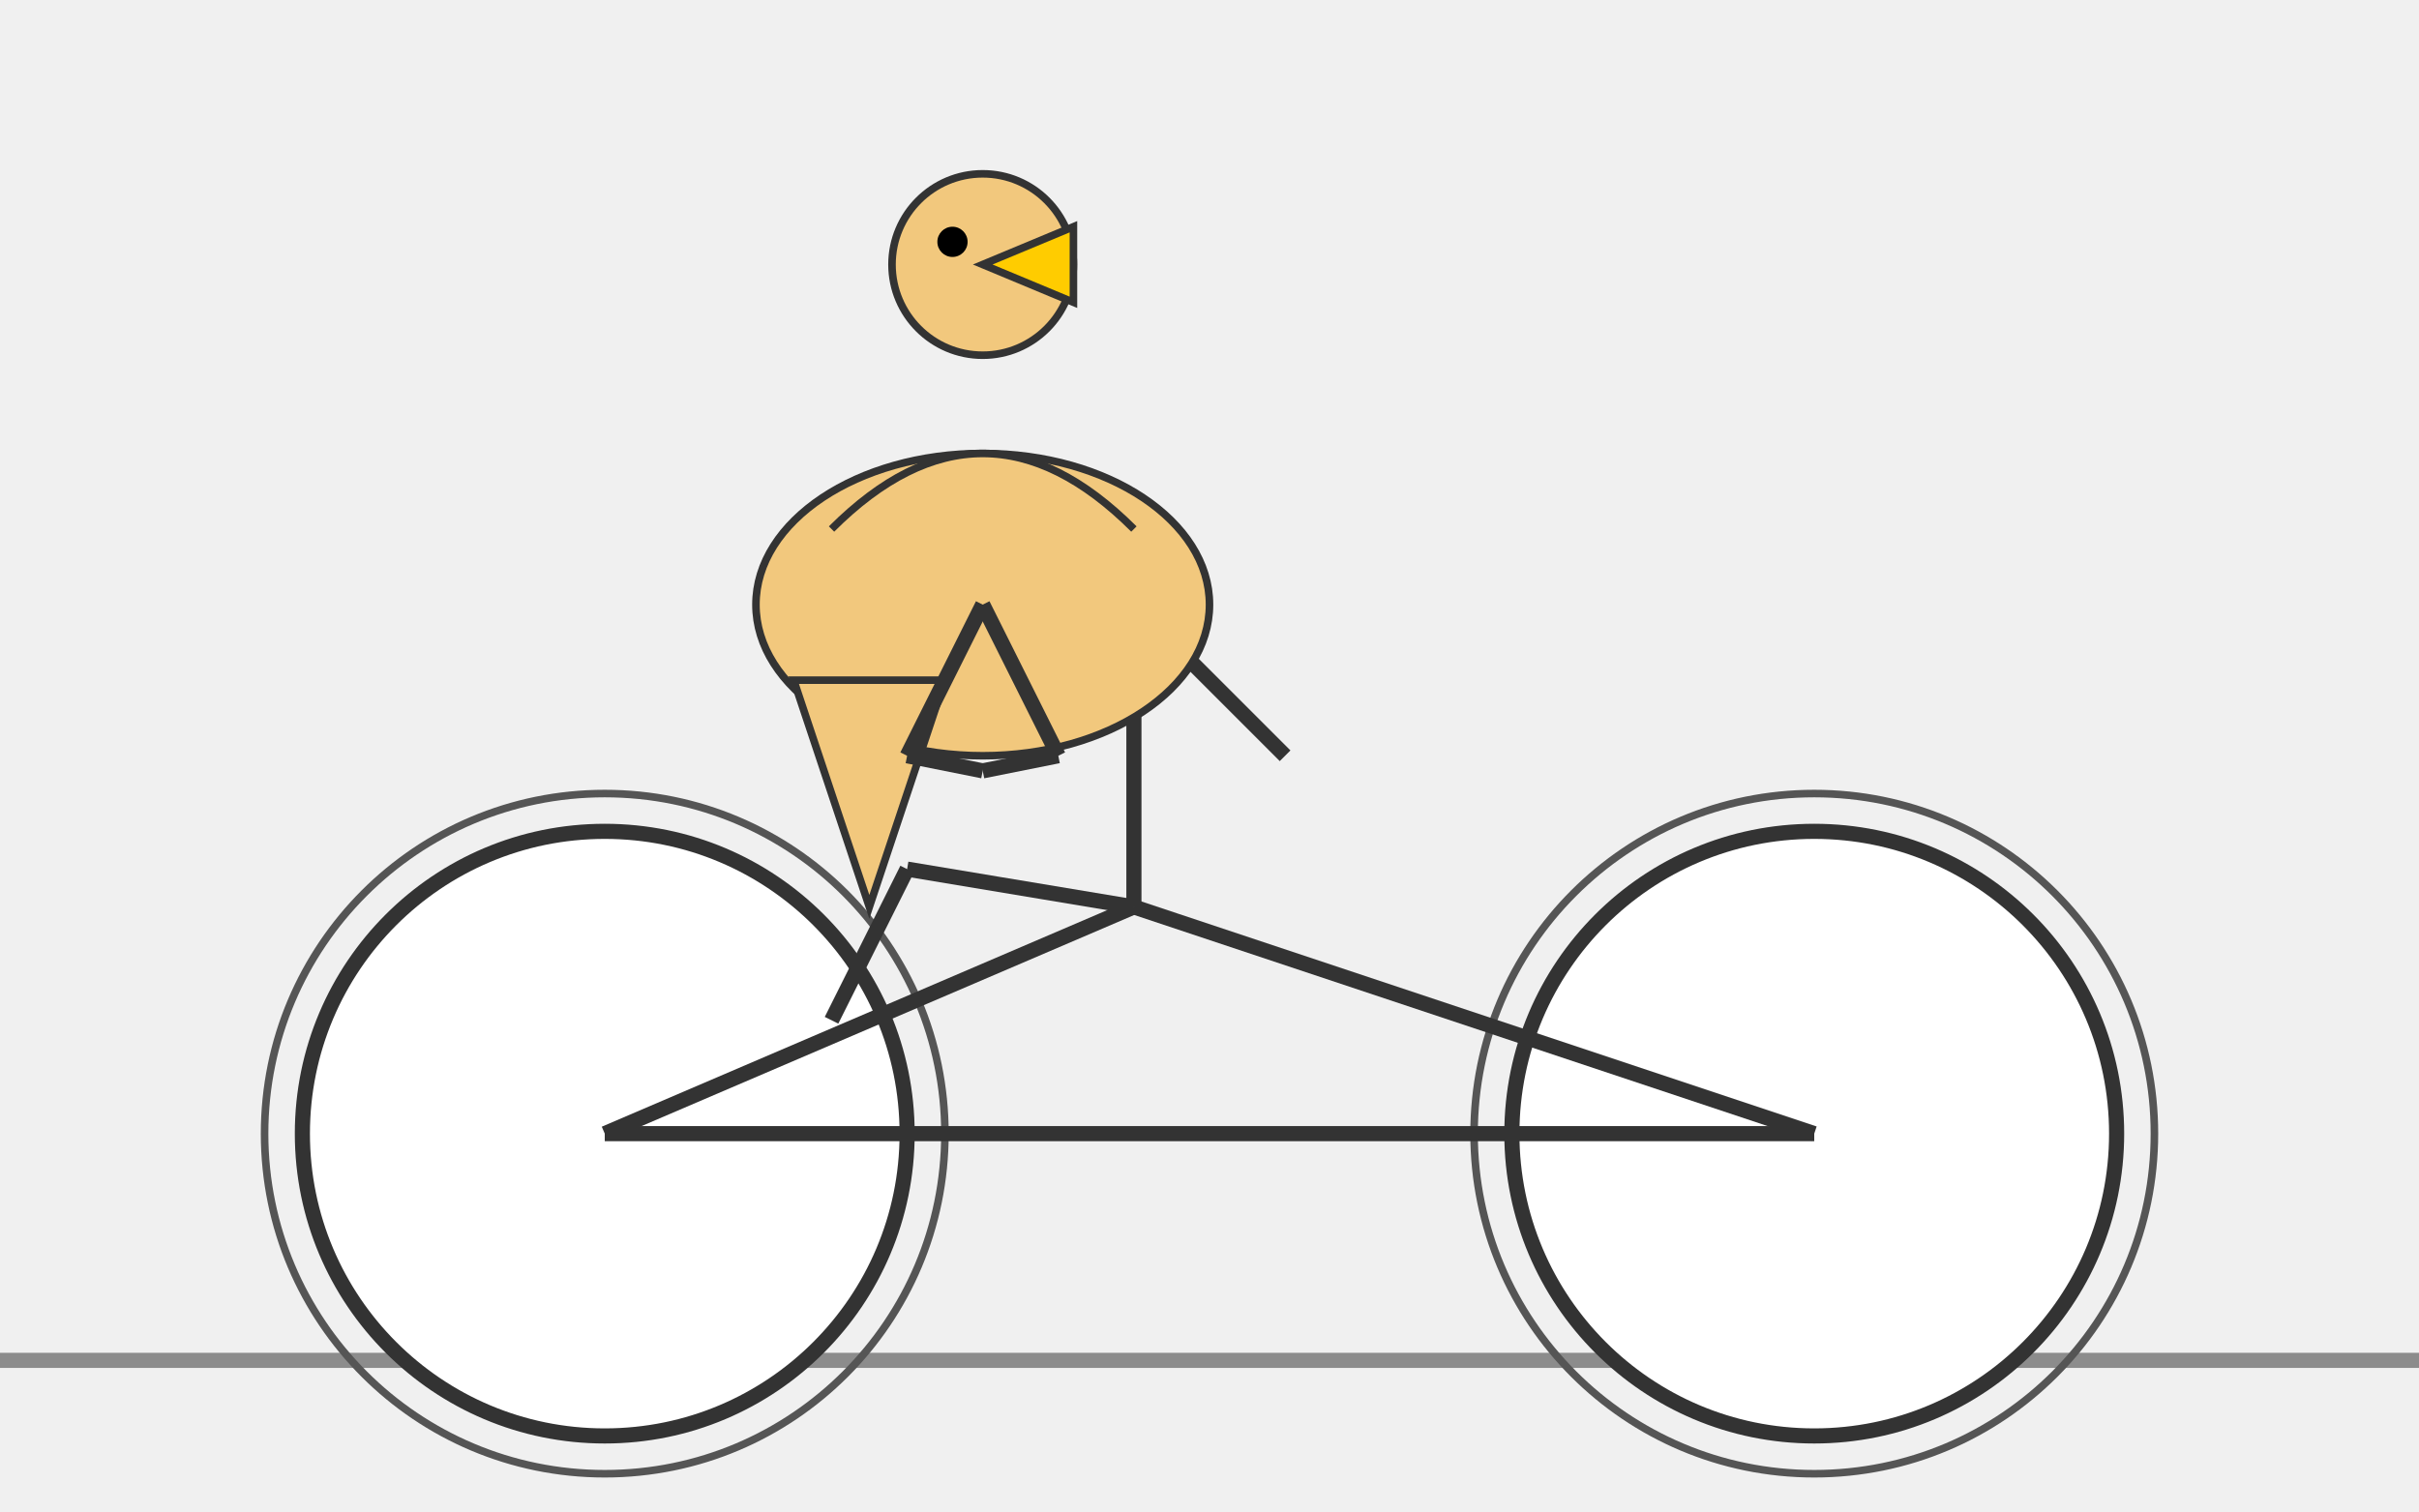
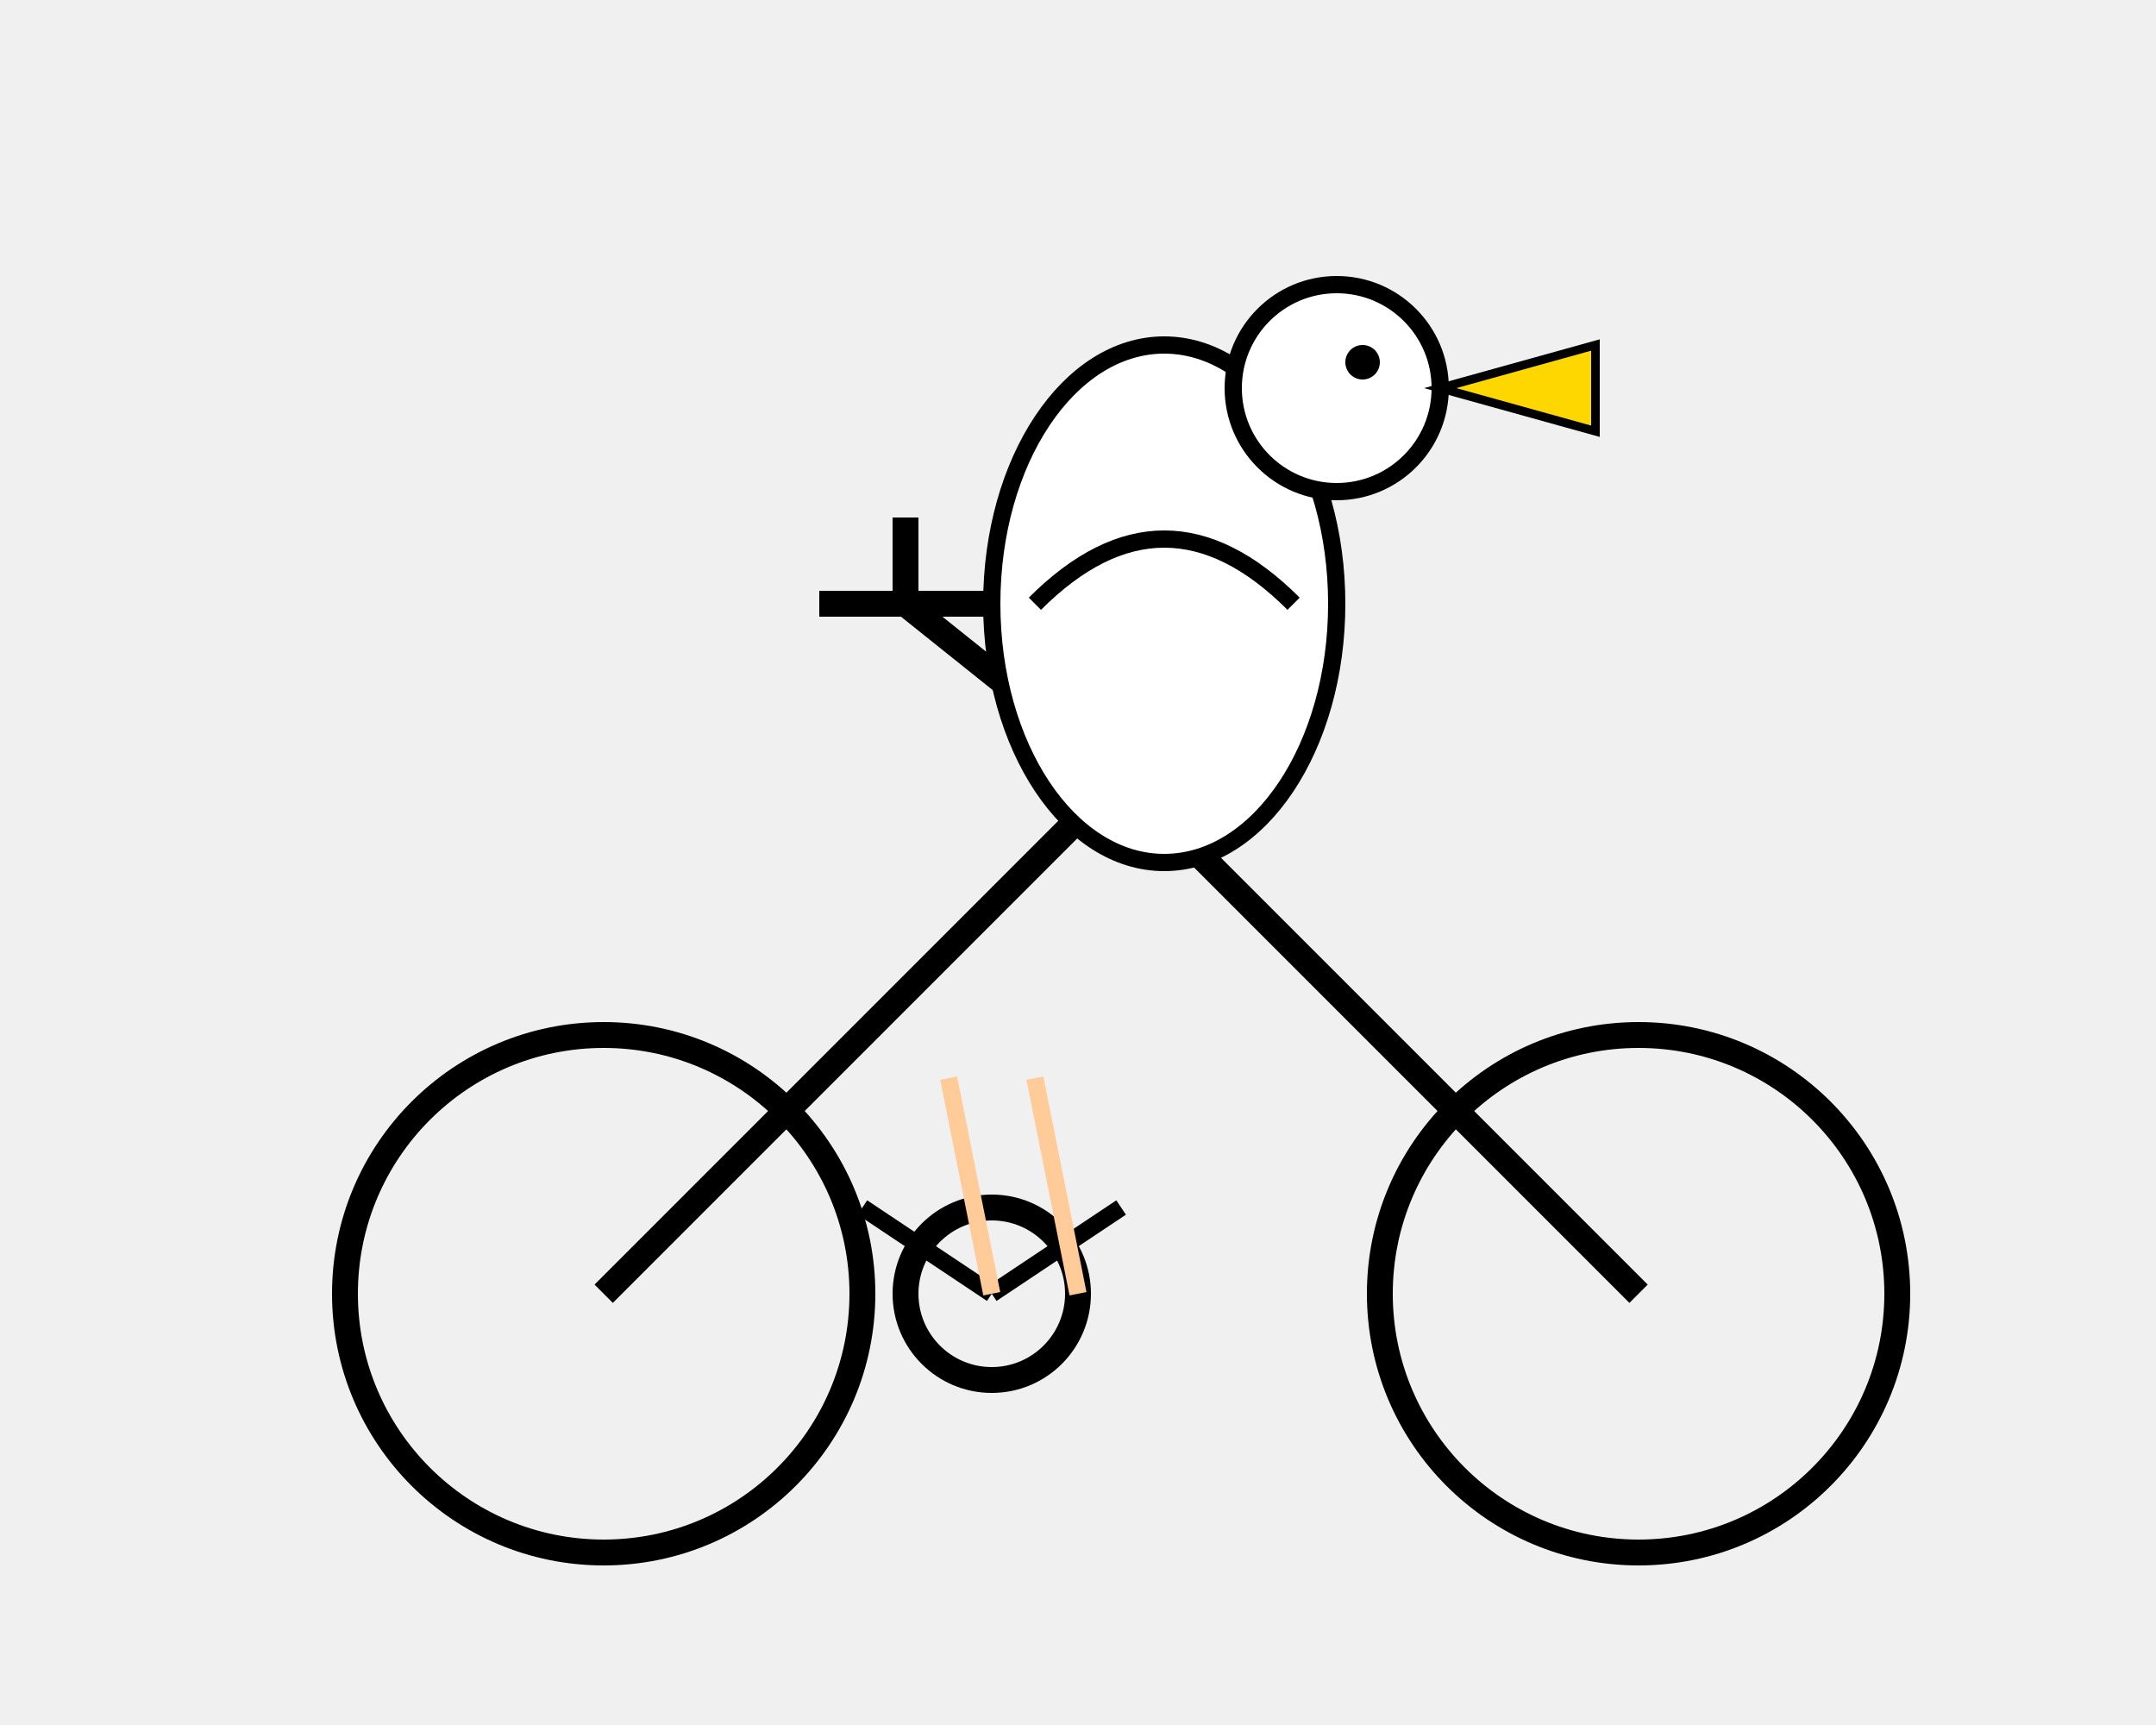
- <svg xmlns="http://www.w3.org/2000/svg" viewBox="0 0 320 200" width="320" height="200" style="background:#f0f8ff">
-   <line x1="0" y1="180" x2="320" y2="180" stroke="#8c8c8c" stroke-width="2" />
-   <g id="bike" stroke="#333" stroke-width="2" fill="none">
-     <circle cx="80" cy="150" r="40" fill="#fff" stroke="#333" />
-     <circle cx="240" cy="150" r="40" fill="#fff" stroke="#333" />
-     <g stroke="#555" stroke-width="1">
-       <circle cx="80" cy="150" r="45" />
-       <circle cx="240" cy="150" r="45" />
-     </g>
-     <line x1="80" y1="150" x2="150" y2="120" />
-     <line x1="150" y1="120" x2="240" y2="150" />
-     <line x1="80" y1="150" x2="240" y2="150" />
-     <line x1="150" y1="120" x2="150" y2="80" />
-     <line x1="150" y1="80" x2="170" y2="100" />
-     <line x1="150" y1="120" x2="120" y2="115" />
-     <line x1="120" y1="115" x2="110" y2="135" />
-   </g>
-   <g id="pelican" transform="translate(130,50)">
-     <ellipse cx="0" cy="30" rx="30" ry="20" fill="#f2c87d" stroke="#333" />
-     <polygon points="-25,40 -15,70 -5,40" fill="#f2c87d" stroke="#333" />
-     <path d="M -20 20 Q 0 0 20 20" fill="#f2c87d" stroke="#333" />
-     <circle cx="0" cy="-15" r="12" fill="#f2c87d" stroke="#333" />
-     <polygon points="0,-15 12,-20 12,-10" fill="#ffcc00" stroke="#333" />
-     <circle cx="-4" cy="-18" r="2" fill="#000" />
-     <g stroke="#333" stroke-width="2">
-       <line x1="0" y1="30" x2="-10" y2="50" />
-       <line x1="-10" y1="50" x2="0" y2="52" />
-       <line x1="0" y1="30" x2="10" y2="50" />
-       <line x1="10" y1="50" x2="0" y2="52" />
-     </g>
-   </g>
+ <svg xmlns="http://www.w3.org/2000/svg" width="250" height="200" viewBox="0 0 250 200" style="background:#f0f8ff">
+   <circle cx="70" cy="150" r="30" stroke="black" stroke-width="3" fill="none" />
+   <circle cx="190" cy="150" r="30" stroke="black" stroke-width="3" fill="none" />
+   <line x1="70" y1="150" x2="130" y2="90" stroke="black" stroke-width="3" />
+   <line x1="190" y1="150" x2="130" y2="90" stroke="black" stroke-width="3" />
+   <line x1="130" y1="90" x2="105" y2="70" stroke="black" stroke-width="3" />
+   <line x1="95" y1="70" x2="115" y2="70" stroke="black" stroke-width="3" />
+   <line x1="105" y1="70" x2="105" y2="60" stroke="black" stroke-width="3" />
+   <line x1="120" y1="90" x2="140" y2="90" stroke="black" stroke-width="3" />
+   <circle cx="115" cy="150" r="10" stroke="black" stroke-width="3" fill="none" />
+   <line x1="115" y1="150" x2="100" y2="140" stroke="black" stroke-width="2" />
+   <line x1="115" y1="150" x2="130" y2="140" stroke="black" stroke-width="2" />
+   <ellipse cx="135" cy="70" rx="20" ry="30" fill="#ffffff" stroke="black" stroke-width="2" />
+   <path d="M120,70 Q135,55 150,70" fill="#ffffff" stroke="black" stroke-width="2" />
+   <circle cx="155" cy="45" r="12" fill="#ffffff" stroke="black" stroke-width="2" />
+   <circle cx="158" cy="42" r="2" fill="black" />
+   <polygon points="167,45 185,50 185,40" fill="#ffd700" stroke="black" stroke-width="1" />
+   <line x1="115" y1="150" x2="110" y2="125" stroke="#ffcc99" stroke-width="2" />
+   <line x1="125" y1="150" x2="120" y2="125" stroke="#ffcc99" stroke-width="2" />
</svg>
